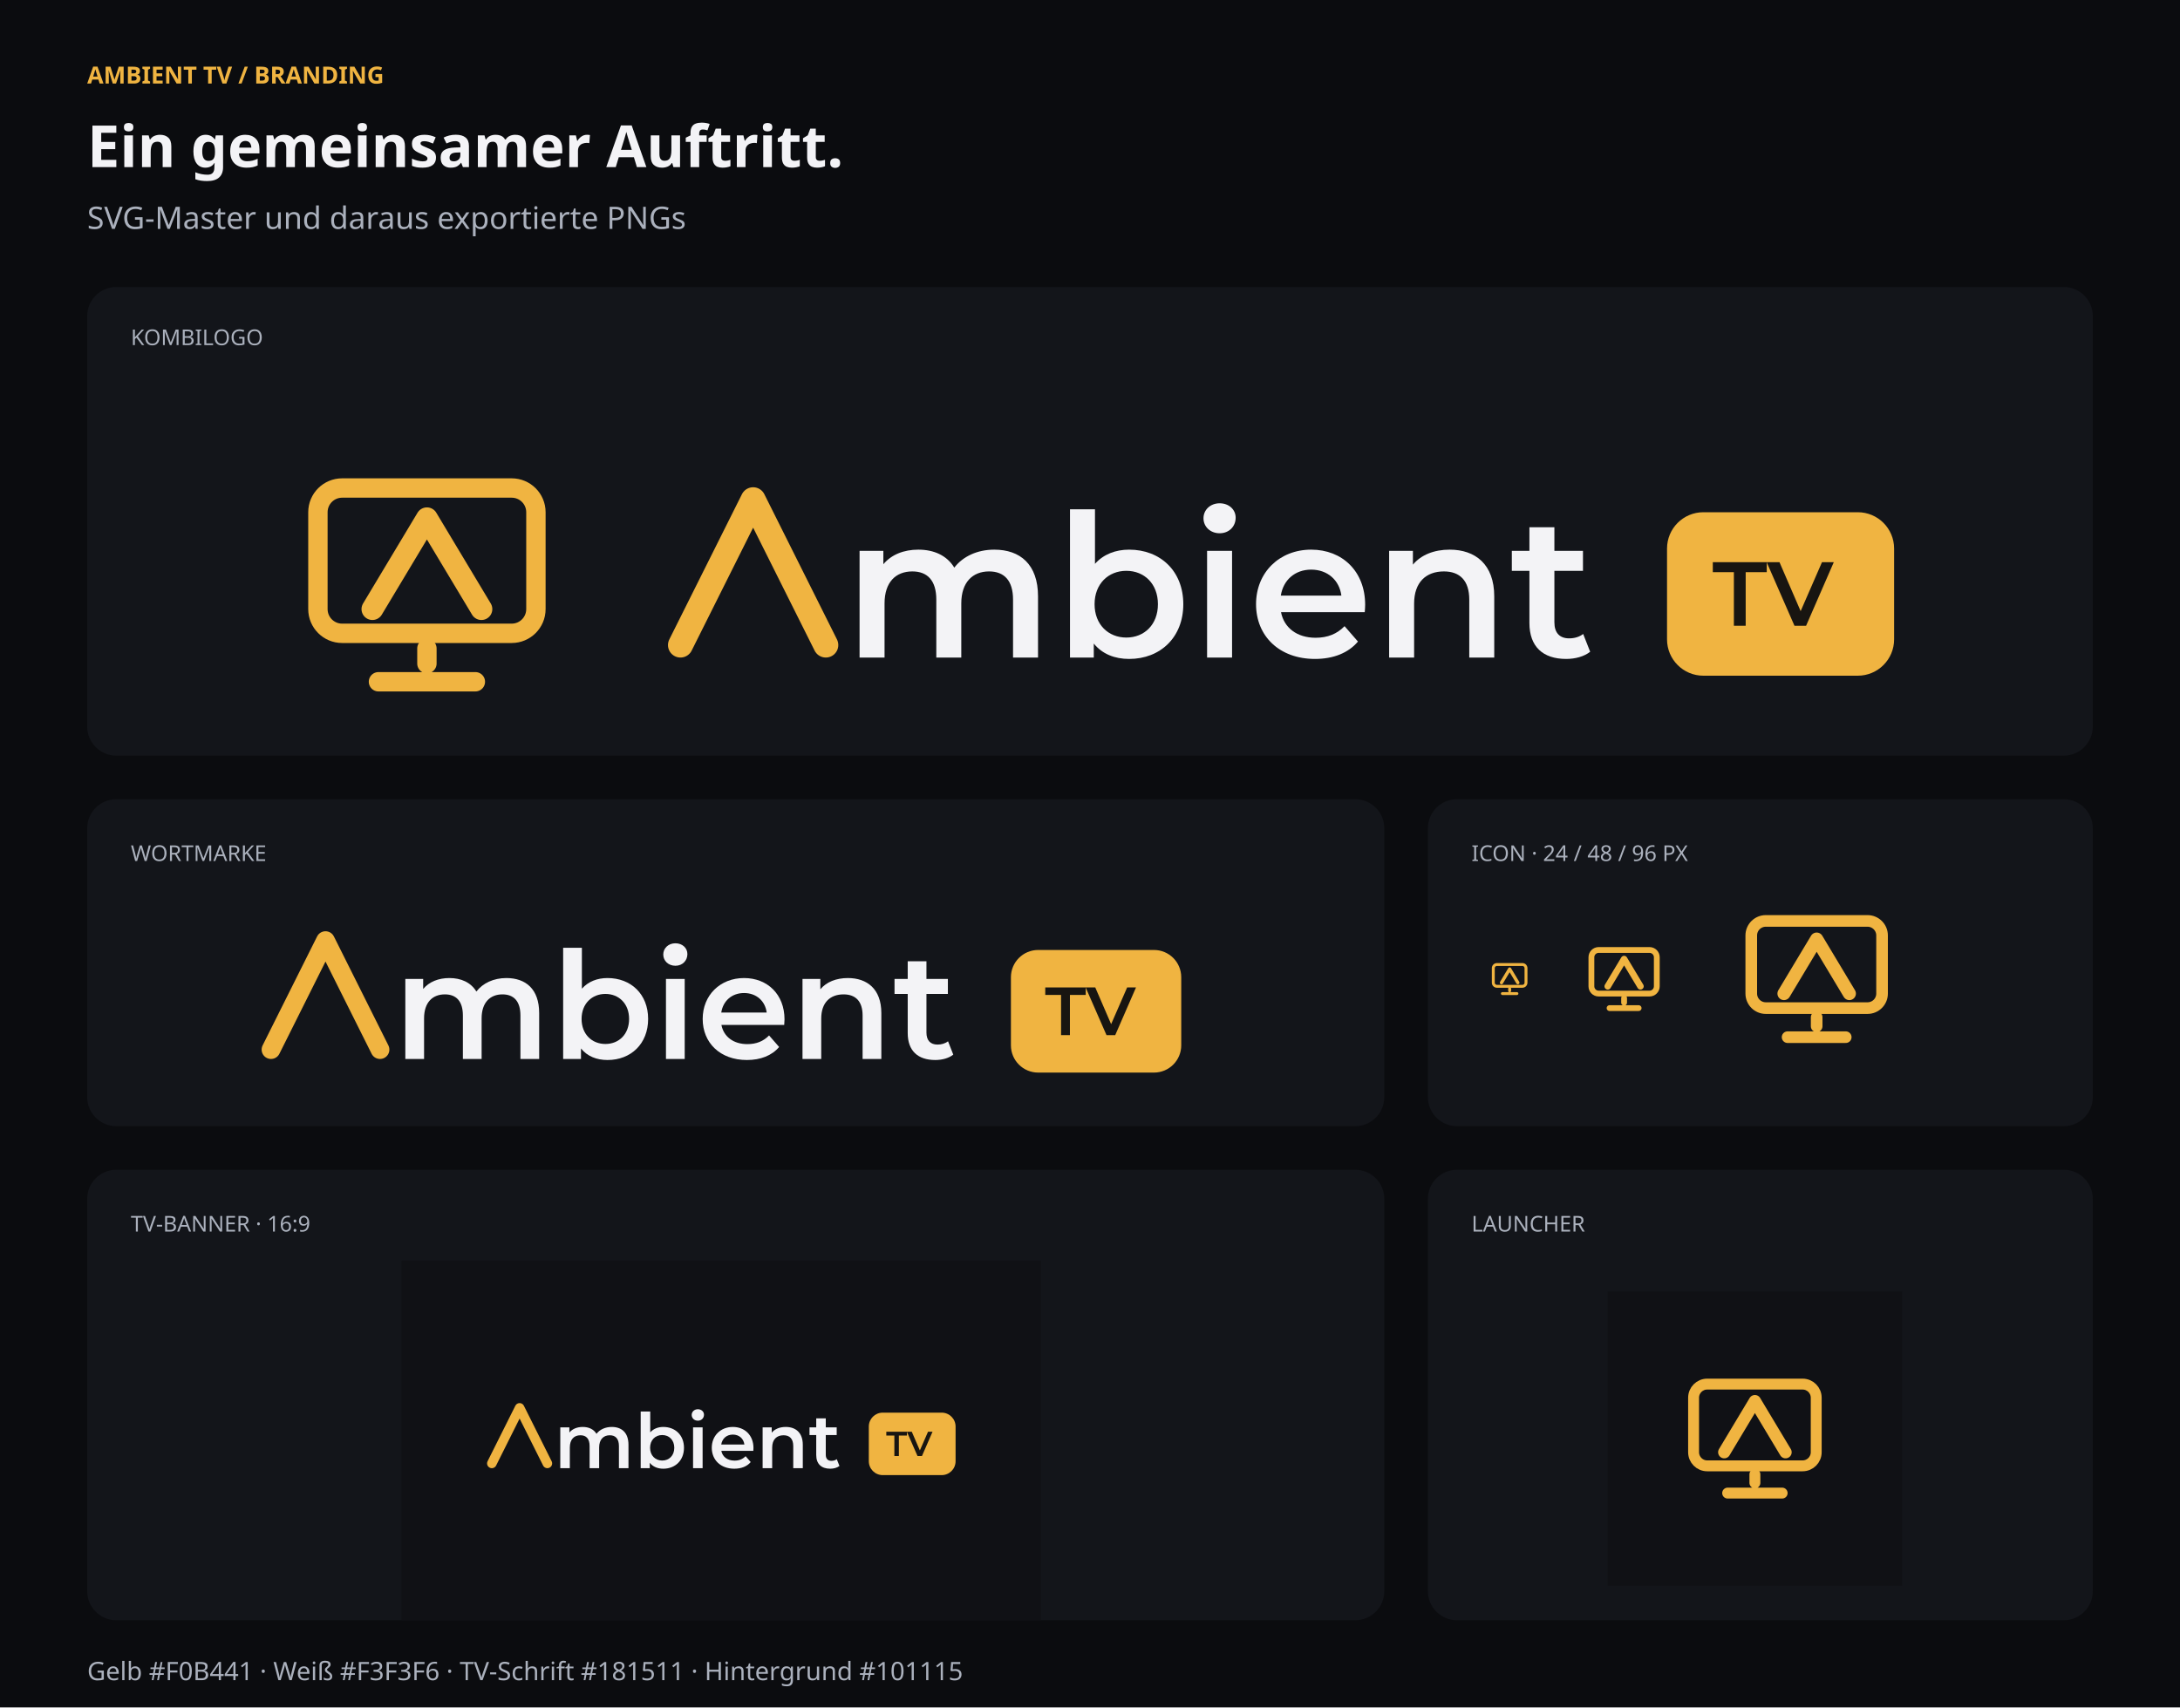
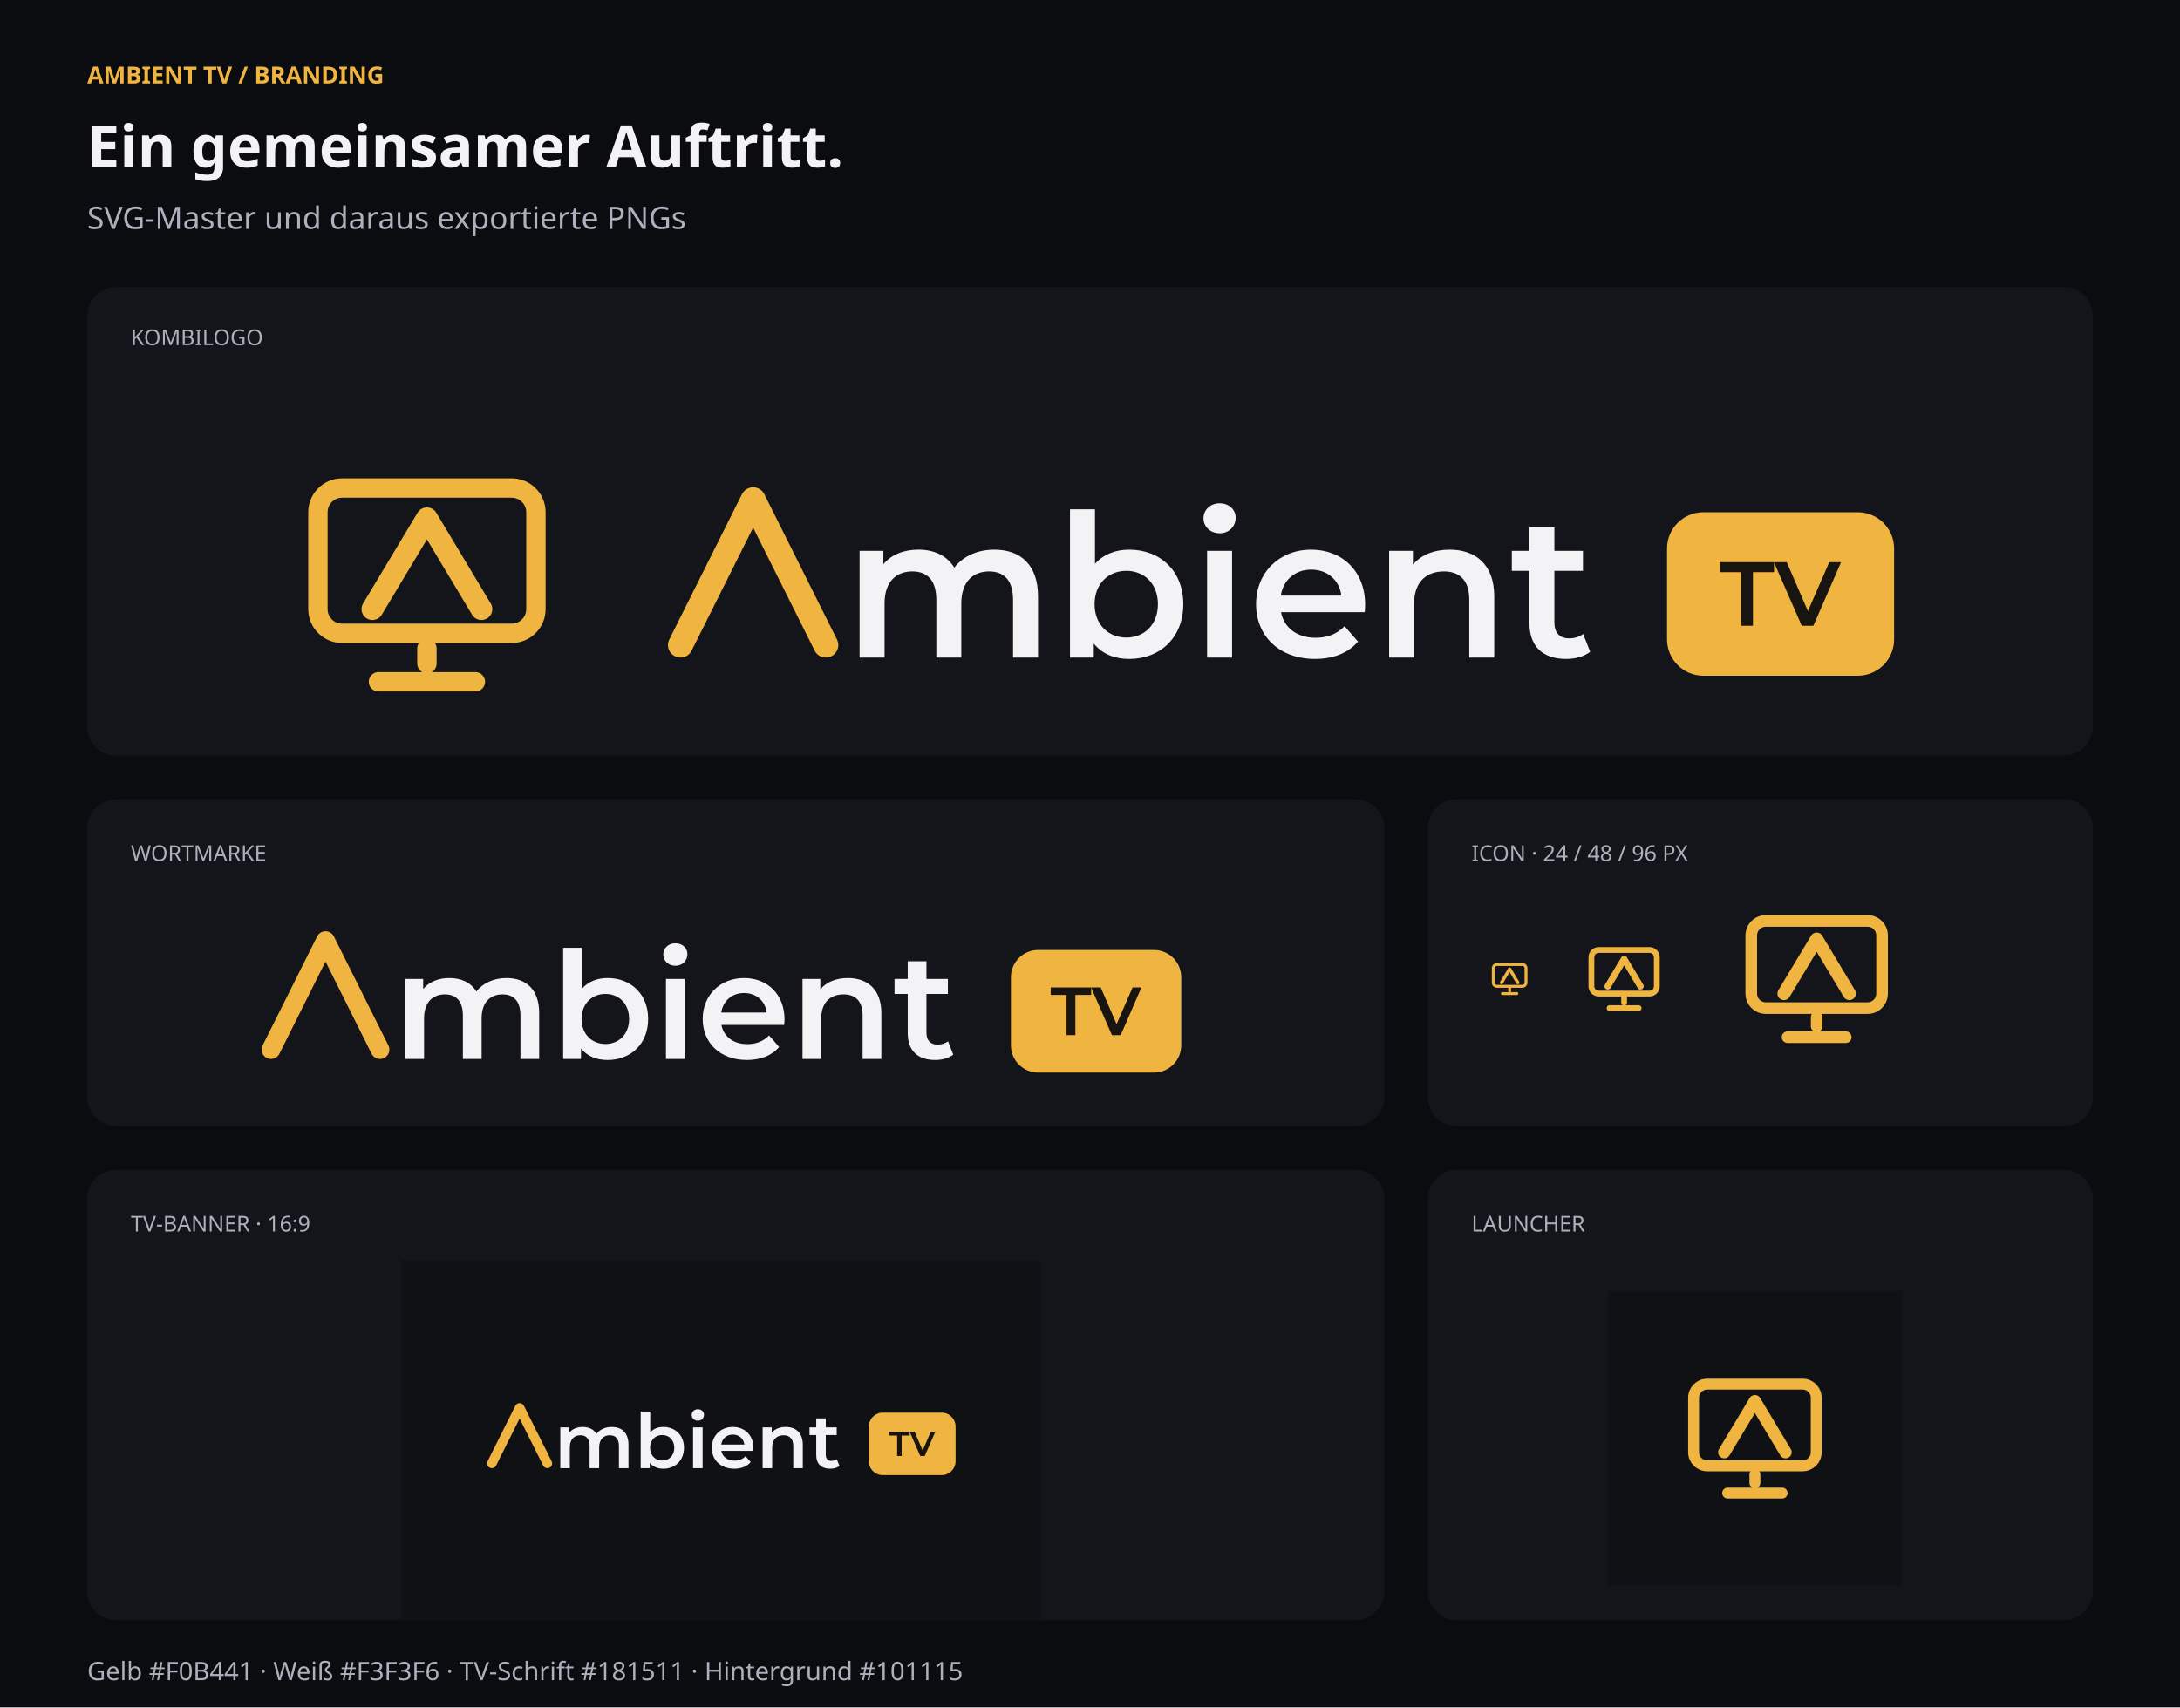
<svg xmlns="http://www.w3.org/2000/svg" width="1200" height="940" viewBox="0 0 1200 940" role="img" aria-label="Ambient TV – freigegebenes Branding">
  <rect x="0" y="0" width="1200" height="940" fill="#0b0c0f" />
  <text x="48" y="46" fill="#F0B441" font-family="sans-serif" font-size="13" font-weight="600">AMBIENT TV / BRANDING</text>
  <text x="48" y="92" fill="#f3f3f6" font-family="sans-serif" font-size="32" font-weight="600">Ein gemeinsamer Auftritt.</text>
  <text x="48" y="126" fill="#abb1bd" font-family="sans-serif" font-size="17" font-weight="400">SVG-Master und daraus exportierte PNGs</text>
  <rect x="48" y="158" width="1104" height="258" fill="#13151a" rx="16" />
  <text x="72" y="190" fill="#abb1bd" font-family="sans-serif" font-size="12" font-weight="400">KOMBILOGO</text>
  <svg width="960" height="200" viewBox="0 0 192 40" role="img" aria-label="Ambient TV" x="120" y="222">
    <g transform="translate(7 4) scale(0.6666667)">
      <g fill="none" stroke="#F0B441" stroke-linecap="round" stroke-linejoin="round">
        <path d="M10 8H38A4 4 0 0 1 42 12V28A4 4 0 0 1 38 32H10A4 4 0 0 1 6 28V12A4 4 0 0 1 10 8Z" stroke-width="3.2" />
        <path d="M15 28L24 13L33 28" stroke-width="3.6" />
        <path d="M24 34.5V37M16 40H32" stroke-width="3.2" />
      </g>
    </g>
    <g transform="translate(49 28) scale(1)">
      <path d="M8 40L24 8L40 40" fill="none" stroke="#F0B441" stroke-width="5.5" stroke-linecap="round" stroke-linejoin="round" transform="translate(-2.086 -21.375) scale(0.5)" />
      <path d="M82 0H207V271C207 377 263 431 346 431C422 431 466 385 466 290V0H591V271C591 377 648 431 730 431C806 431 850 385 850 290V0H975V306C975 467 885 540 756 540C671 540 599 506 556 450C519 511 454 540 376 540C303 540 241 515 201 467V534H82Z" transform="translate(19.828 0) scale(0.022 -0.022)" fill="#f3f3f6" />
      <path d="M378 -7C534 -7 649 101 649 267C649 433 534 540 378 540C310 540 250 517 207 469V742H82V0H201V70C243 18 305 -7 378 -7ZM364 100C274 100 205 165 205 267C205 369 274 434 364 434C454 434 522 369 522 267C522 165 454 100 364 100Z" transform="translate(42.994 0) scale(0.022 -0.022)" fill="#f3f3f6" />
      <path d="M82 0H207V534H82ZM145 622C192 622 225 656 225 700C225 741 191 772 145 772C98 772 64 739 64 697C64 655 98 622 145 622Z" transform="translate(58.086 0) scale(0.022 -0.022)" fill="#f3f3f6" />
      <path d="M333 -7C425 -7 500 23 548 80L481 157C443 118 396 99 336 99C243 99 178 149 163 227H582C583 239 584 254 584 264C584 431 470 540 314 540C155 540 38 426 38 267C38 108 154 -7 333 -7ZM162 310C174 388 233 440 314 440C396 440 455 387 465 310Z" transform="translate(64.444 0) scale(0.022 -0.022)" fill="#f3f3f6" />
      <path d="M82 0H207V270C207 377 267 431 356 431C436 431 483 385 483 290V0H608V306C608 467 513 540 385 540C307 540 242 514 201 465V534H82Z" transform="translate(78.128 0) scale(0.022 -0.022)" fill="#f3f3f6" />
      <path d="M283 -7C328 -7 373 5 403 29L368 118C349 103 324 96 298 96C250 96 224 124 224 176V434H367V534H224V652H99V534H11V434H99V173C99 55 166 -7 283 -7Z" transform="translate(93.198 0) scale(0.022 -0.022)" fill="#f3f3f6" />
    </g>
    <rect x="159.526" y="12" width="25" height="18" rx="4" fill="#F0B441" stroke="none" />
-     <g transform="translate(164.526 24.5) scale(1)">
+     <g transform="translate(165.326 24.5) scale(1)">
      <path d="M236 0H366V590H598V700H4V590H236Z" transform="translate(0.0 0) scale(0.01 -0.01)" fill="#181511" />
      <path d="M301 0H429L734 700H604L369 161L136 700H-5Z" transform="translate(6.02 0) scale(0.01 -0.01)" fill="#181511" />
    </g>
  </svg>
  <rect x="48" y="440" width="714" height="180" fill="#13151a" rx="16" />
  <text x="72" y="474" fill="#abb1bd" font-family="sans-serif" font-size="12" font-weight="400">WORTMARKE</text>
  <svg width="570" height="120" viewBox="0 0 152 32" role="img" aria-label="Ambient TV wordmark" x="112" y="493">
    <g transform="translate(-41 -4)">
      <g transform="translate(49 28) scale(1)">
        <path d="M8 40L24 8L40 40" fill="none" stroke="#F0B441" stroke-width="5.5" stroke-linecap="round" stroke-linejoin="round" transform="translate(-2.086 -21.375) scale(0.5)" />
        <path d="M82 0H207V271C207 377 263 431 346 431C422 431 466 385 466 290V0H591V271C591 377 648 431 730 431C806 431 850 385 850 290V0H975V306C975 467 885 540 756 540C671 540 599 506 556 450C519 511 454 540 376 540C303 540 241 515 201 467V534H82Z" transform="translate(19.828 0) scale(0.022 -0.022)" fill="#f3f3f6" />
        <path d="M378 -7C534 -7 649 101 649 267C649 433 534 540 378 540C310 540 250 517 207 469V742H82V0H201V70C243 18 305 -7 378 -7ZM364 100C274 100 205 165 205 267C205 369 274 434 364 434C454 434 522 369 522 267C522 165 454 100 364 100Z" transform="translate(42.994 0) scale(0.022 -0.022)" fill="#f3f3f6" />
        <path d="M82 0H207V534H82ZM145 622C192 622 225 656 225 700C225 741 191 772 145 772C98 772 64 739 64 697C64 655 98 622 145 622Z" transform="translate(58.086 0) scale(0.022 -0.022)" fill="#f3f3f6" />
        <path d="M333 -7C425 -7 500 23 548 80L481 157C443 118 396 99 336 99C243 99 178 149 163 227H582C583 239 584 254 584 264C584 431 470 540 314 540C155 540 38 426 38 267C38 108 154 -7 333 -7ZM162 310C174 388 233 440 314 440C396 440 455 387 465 310Z" transform="translate(64.444 0) scale(0.022 -0.022)" fill="#f3f3f6" />
        <path d="M82 0H207V270C207 377 267 431 356 431C436 431 483 385 483 290V0H608V306C608 467 513 540 385 540C307 540 242 514 201 465V534H82Z" transform="translate(78.128 0) scale(0.022 -0.022)" fill="#f3f3f6" />
        <path d="M283 -7C328 -7 373 5 403 29L368 118C349 103 324 96 298 96C250 96 224 124 224 176V434H367V534H224V652H99V534H11V434H99V173C99 55 166 -7 283 -7Z" transform="translate(93.198 0) scale(0.022 -0.022)" fill="#f3f3f6" />
      </g>
      <rect x="159.526" y="12" width="25" height="18" rx="4" fill="#F0B441" stroke="none" />
-       <g transform="translate(164.526 24.5) scale(1)">
+       <g transform="translate(165.326 24.5) scale(1)">
        <path d="M236 0H366V590H598V700H4V590H236Z" transform="translate(0.0 0) scale(0.01 -0.01)" fill="#181511" />
        <path d="M301 0H429L734 700H604L369 161L136 700H-5Z" transform="translate(6.02 0) scale(0.01 -0.01)" fill="#181511" />
      </g>
    </g>
  </svg>
  <rect x="786" y="440" width="366" height="180" fill="#13151a" rx="16" />
  <text x="810" y="474" fill="#abb1bd" font-family="sans-serif" font-size="12" font-weight="400">ICON · 24 / 48 / 96 PX</text>
  <svg width="24" height="24" viewBox="0 0 48 48" role="img" aria-label="Ambient TV icon" x="819" y="527.0">
    <g>
      <g fill="none" stroke="#F0B441" stroke-linecap="round" stroke-linejoin="round">
        <path d="M10 8H38A4 4 0 0 1 42 12V28A4 4 0 0 1 38 32H10A4 4 0 0 1 6 28V12A4 4 0 0 1 10 8Z" stroke-width="3.2" />
        <path d="M15 28L24 13L33 28" stroke-width="3.6" />
        <path d="M24 34.5V37M16 40H32" stroke-width="3.2" />
      </g>
    </g>
  </svg>
  <svg width="48" height="48" viewBox="0 0 48 48" role="img" aria-label="Ambient TV icon" x="870" y="515.0">
    <g>
      <g fill="none" stroke="#F0B441" stroke-linecap="round" stroke-linejoin="round">
        <path d="M10 8H38A4 4 0 0 1 42 12V28A4 4 0 0 1 38 32H10A4 4 0 0 1 6 28V12A4 4 0 0 1 10 8Z" stroke-width="3.2" />
        <path d="M15 28L24 13L33 28" stroke-width="3.6" />
        <path d="M24 34.5V37M16 40H32" stroke-width="3.2" />
      </g>
    </g>
  </svg>
  <svg width="96" height="96" viewBox="0 0 48 48" role="img" aria-label="Ambient TV icon" x="952" y="491.0">
    <g>
      <g fill="none" stroke="#F0B441" stroke-linecap="round" stroke-linejoin="round">
        <path d="M10 8H38A4 4 0 0 1 42 12V28A4 4 0 0 1 38 32H10A4 4 0 0 1 6 28V12A4 4 0 0 1 10 8Z" stroke-width="3.2" />
        <path d="M15 28L24 13L33 28" stroke-width="3.6" />
        <path d="M24 34.5V37M16 40H32" stroke-width="3.2" />
      </g>
    </g>
  </svg>
  <rect x="48" y="644" width="714" height="248" fill="#13151a" rx="16" />
  <text x="72" y="678" fill="#abb1bd" font-family="sans-serif" font-size="12" font-weight="400">TV-BANNER · 16:9</text>
  <svg width="352" height="198" viewBox="0 0 320 180" role="img" aria-label="Ambient TV banner" x="221" y="694">
    <rect x="0" y="0" width="320" height="180" fill="#101115" />
    <svg width="264" height="56" viewBox="0 0 152 32" role="img" aria-label="Ambient TV wordmark" x="28" y="62">
      <g transform="translate(-41 -4)">
        <g transform="translate(49 28) scale(1)">
          <path d="M8 40L24 8L40 40" fill="none" stroke="#F0B441" stroke-width="5.5" stroke-linecap="round" stroke-linejoin="round" transform="translate(-2.086 -21.375) scale(0.5)" />
          <path d="M82 0H207V271C207 377 263 431 346 431C422 431 466 385 466 290V0H591V271C591 377 648 431 730 431C806 431 850 385 850 290V0H975V306C975 467 885 540 756 540C671 540 599 506 556 450C519 511 454 540 376 540C303 540 241 515 201 467V534H82Z" transform="translate(19.828 0) scale(0.022 -0.022)" fill="#f3f3f6" />
          <path d="M378 -7C534 -7 649 101 649 267C649 433 534 540 378 540C310 540 250 517 207 469V742H82V0H201V70C243 18 305 -7 378 -7ZM364 100C274 100 205 165 205 267C205 369 274 434 364 434C454 434 522 369 522 267C522 165 454 100 364 100Z" transform="translate(42.994 0) scale(0.022 -0.022)" fill="#f3f3f6" />
          <path d="M82 0H207V534H82ZM145 622C192 622 225 656 225 700C225 741 191 772 145 772C98 772 64 739 64 697C64 655 98 622 145 622Z" transform="translate(58.086 0) scale(0.022 -0.022)" fill="#f3f3f6" />
          <path d="M333 -7C425 -7 500 23 548 80L481 157C443 118 396 99 336 99C243 99 178 149 163 227H582C583 239 584 254 584 264C584 431 470 540 314 540C155 540 38 426 38 267C38 108 154 -7 333 -7ZM162 310C174 388 233 440 314 440C396 440 455 387 465 310Z" transform="translate(64.444 0) scale(0.022 -0.022)" fill="#f3f3f6" />
          <path d="M82 0H207V270C207 377 267 431 356 431C436 431 483 385 483 290V0H608V306C608 467 513 540 385 540C307 540 242 514 201 465V534H82Z" transform="translate(78.128 0) scale(0.022 -0.022)" fill="#f3f3f6" />
          <path d="M283 -7C328 -7 373 5 403 29L368 118C349 103 324 96 298 96C250 96 224 124 224 176V434H367V534H224V652H99V534H11V434H99V173C99 55 166 -7 283 -7Z" transform="translate(93.198 0) scale(0.022 -0.022)" fill="#f3f3f6" />
        </g>
        <rect x="159.526" y="12" width="25" height="18" rx="4" fill="#F0B441" stroke="none" />
-         <g transform="translate(164.526 24.5) scale(1)">
+         <g transform="translate(165.326 24.5) scale(1)">
          <path d="M236 0H366V590H598V700H4V590H236Z" transform="translate(0.0 0) scale(0.01 -0.01)" fill="#181511" />
          <path d="M301 0H429L734 700H604L369 161L136 700H-5Z" transform="translate(6.02 0) scale(0.01 -0.01)" fill="#181511" />
        </g>
      </g>
    </svg>
  </svg>
  <rect x="786" y="644" width="366" height="248" fill="#13151a" rx="16" />
  <text x="810" y="678" fill="#abb1bd" font-family="sans-serif" font-size="12" font-weight="400">LAUNCHER</text>
  <svg width="162" height="162" viewBox="0 0 108 108" role="img" aria-label="Ambient TV launcher icon" x="885" y="711">
    <rect x="0" y="0" width="108" height="108" fill="#101115" />
    <g transform="translate(24 24) scale(1.25)">
      <g>
        <g fill="none" stroke="#F0B441" stroke-linecap="round" stroke-linejoin="round">
          <path d="M10 8H38A4 4 0 0 1 42 12V28A4 4 0 0 1 38 32H10A4 4 0 0 1 6 28V12A4 4 0 0 1 10 8Z" stroke-width="3.2" />
          <path d="M15 28L24 13L33 28" stroke-width="3.6" />
          <path d="M24 34.5V37M16 40H32" stroke-width="3.2" />
        </g>
      </g>
    </g>
  </svg>
  <text x="48" y="925" fill="#abb1bd" font-family="sans-serif" font-size="14" font-weight="400">Gelb #F0B441 · Weiß #F3F3F6 · TV-Schrift #181511 · Hintergrund #101115</text>
</svg>
